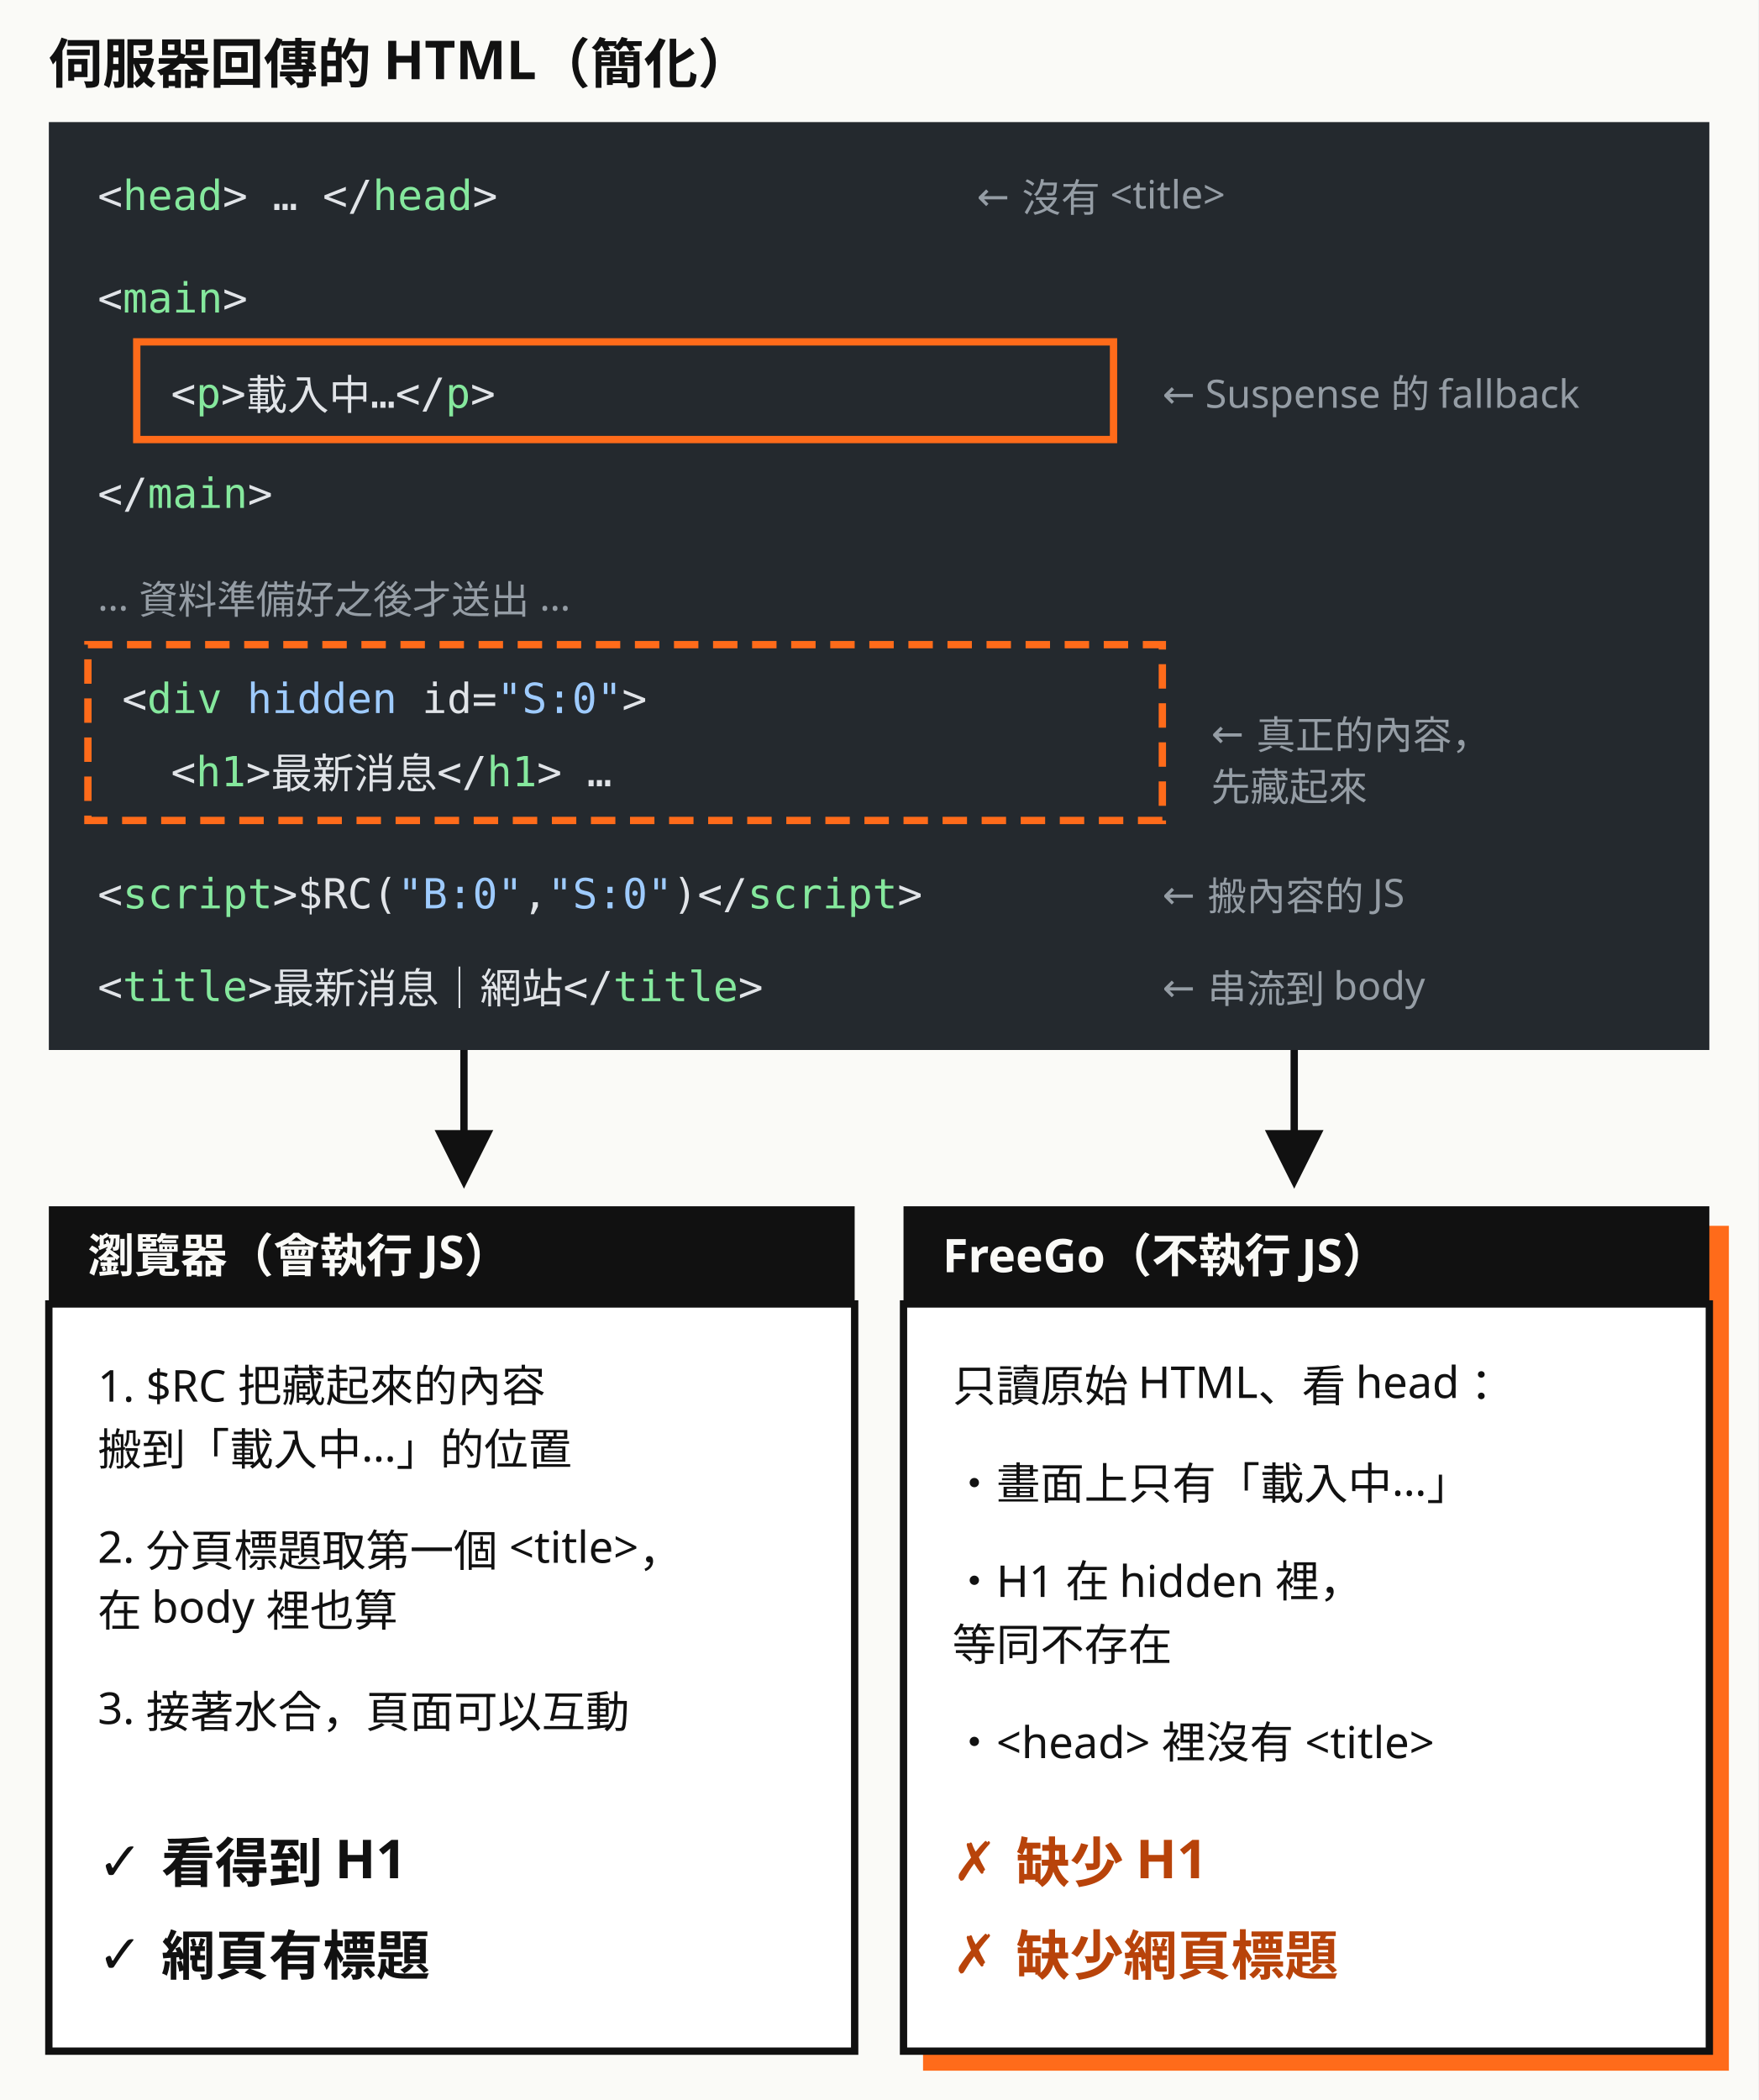
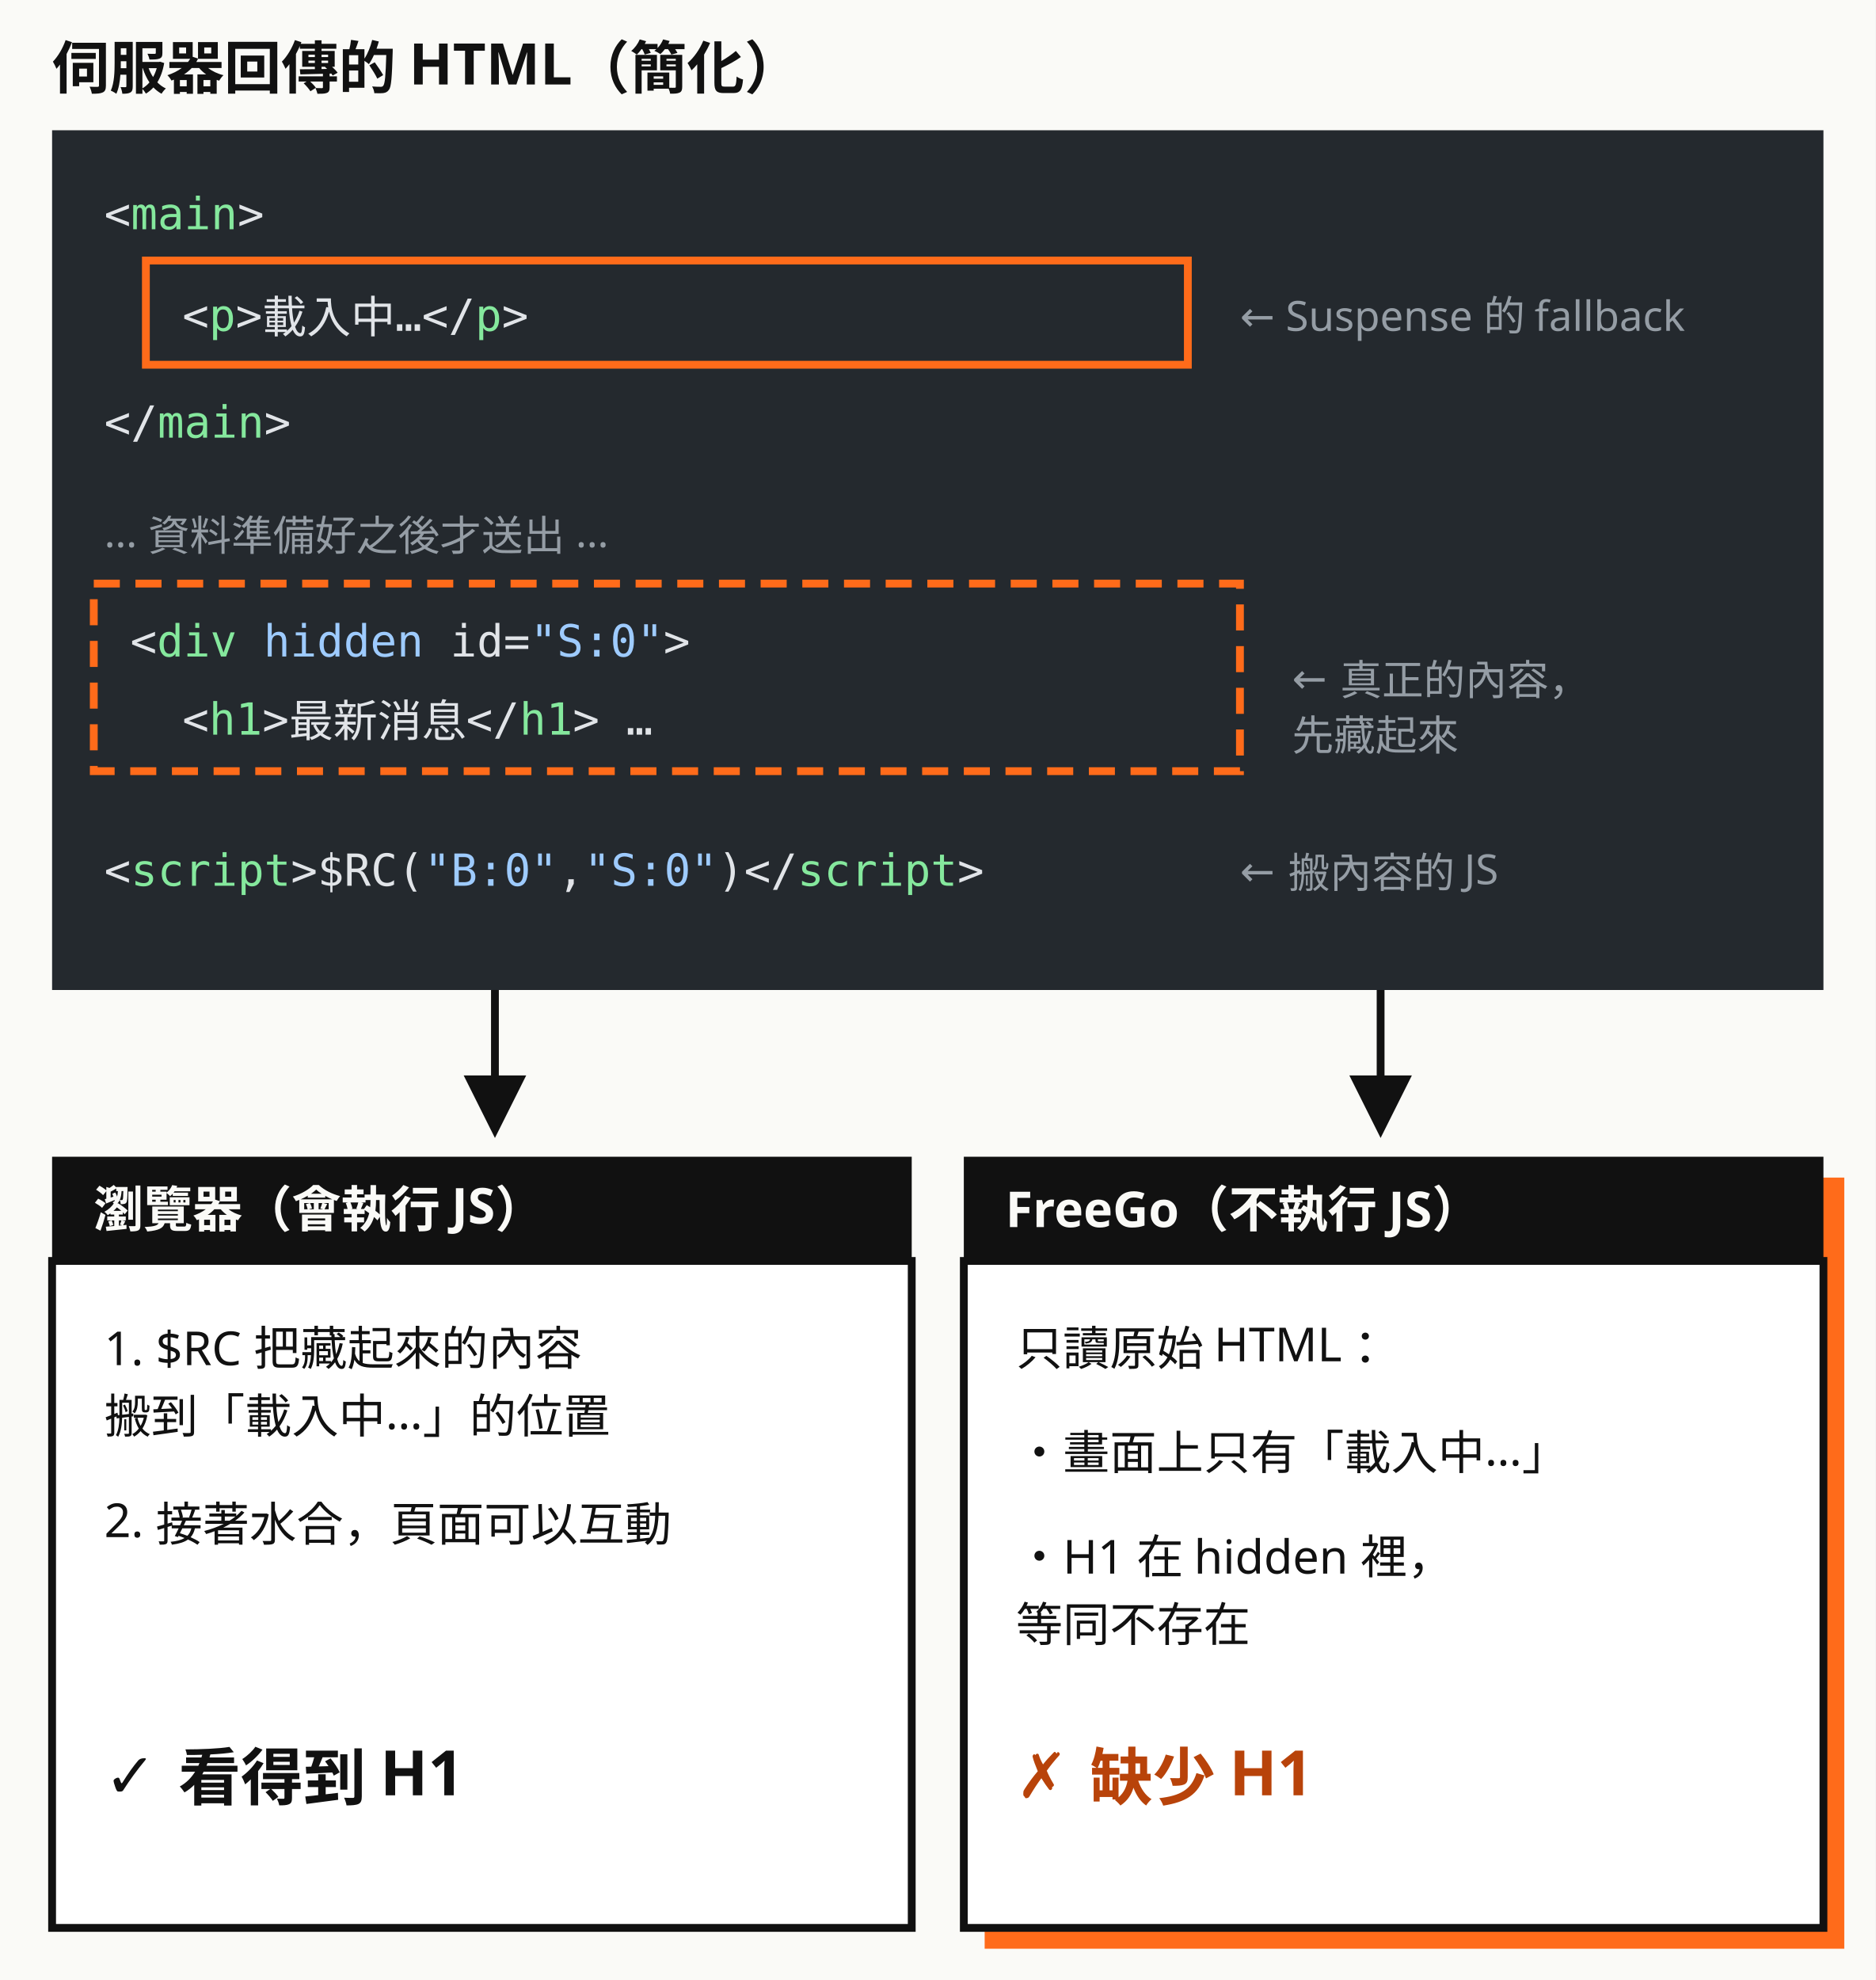
- <svg xmlns="http://www.w3.org/2000/svg" viewBox="0 0 720 860" width="720" height="860" role="img" aria-labelledby="t">
+ <svg xmlns="http://www.w3.org/2000/svg" viewBox="0 0 720 760" width="720" height="760" role="img" aria-labelledby="t">
  <defs>
    <marker id="arrow" viewBox="0 0 10 10" refX="8" refY="5" markerWidth="8" markerHeight="8" orient="auto-start-reverse">
      <path d="M0 0L10 5L0 10z" class="fg" />
    </marker>
  </defs>
  <style>
    .bg{fill:#fafaf7}.fg{fill:#111111}.stroke{stroke:#111111}.card{fill:#ffffff}
-     .ink{fill:#b8430a}.mut{fill:#5e5e5e}.mutstroke{stroke:#5e5e5e}
-     .o{fill:#ff6b1a}.ostroke{stroke:#ff6b1a}.tag{fill:#111111}.tagtext{fill:#fafaf7}.onO{fill:#111111}
+     .ink{fill:#b8430a}.mut{fill:#5e5e5e}
+     .o{fill:#ff6b1a}.ostroke{stroke:#ff6b1a}.tag{fill:#111111}.tagtext{fill:#fafaf7}
    .code{fill:#24292e}.codetext{fill:#e1e4e8}.codestr{fill:#9ecbff}.codecmt{fill:#959da5}.codetag{fill:#85e89d}
    text{font-family:'Noto Sans TC','PingFang TC','Microsoft JhengHei',system-ui,sans-serif}
    .mono{font-family:ui-monospace,'SF Mono',Menlo,Consolas,monospace}
    @media (prefers-color-scheme: dark){
      .bg{fill:#111111}.fg{fill:#fafaf7}.stroke{stroke:#fafaf7}.card{fill:#1b1b1b}
-       .ink{fill:#ff6b1a}.mut{fill:#a8a8a8}.mutstroke{stroke:#a8a8a8}
+       .ink{fill:#ff6b1a}.mut{fill:#a8a8a8}
      .tag{fill:#fafaf7}.tagtext{fill:#111111}
    }
  </style>
-   <rect width="720" height="860" class="bg" />
+   <rect width="720" height="760" class="bg" />
  <text x="20" y="34" font-size="22" font-weight="700" class="fg">伺服器回傳的 HTML（簡化）</text>
-   <rect x="20" y="50" width="680" height="380" class="code" />
-   <text x="40" y="86" font-size="17" class="mono codetext">&lt;<tspan class="codetag">head</tspan>&gt; … &lt;/<tspan class="codetag">head</tspan>&gt;</text>
-   <text x="400" y="86" font-size="16" class="codecmt">← 沒有 &lt;title&gt;</text>
-   <text x="40" y="128" font-size="17" class="mono codetext">&lt;<tspan class="codetag">main</tspan>&gt;</text>
-   <rect x="56" y="140" width="400" height="40" fill="none" class="ostroke" stroke-width="3" />
-   <text x="70" y="167" font-size="17" class="mono codetext">&lt;<tspan class="codetag">p</tspan>&gt;載入中…&lt;/<tspan class="codetag">p</tspan>&gt;</text>
-   <text x="476" y="167" font-size="16" class="codecmt">← Suspense 的 fallback</text>
-   <text x="40" y="208" font-size="17" class="mono codetext">&lt;/<tspan class="codetag">main</tspan>&gt;</text>
-   <text x="40" y="250" font-size="16" class="codecmt">… 資料準備好之後才送出 …</text>
-   <rect x="36" y="264" width="440" height="72" fill="none" class="ostroke" stroke-width="3" stroke-dasharray="10 6" />
-   <text x="50" y="292" font-size="17" class="mono codetext">&lt;<tspan class="codetag">div</tspan>
+   <rect x="20" y="50" width="680" height="330" class="code" />
+   <text x="40" y="88" font-size="17" class="mono codetext">&lt;<tspan class="codetag">main</tspan>&gt;</text>
+   <rect x="56" y="100" width="400" height="40" fill="none" class="ostroke" stroke-width="3" />
+   <text x="70" y="127" font-size="17" class="mono codetext">&lt;<tspan class="codetag">p</tspan>&gt;載入中…&lt;/<tspan class="codetag">p</tspan>&gt;</text>
+   <text x="476" y="127" font-size="16" class="codecmt">← Suspense 的 fallback</text>
+   <text x="40" y="168" font-size="17" class="mono codetext">&lt;/<tspan class="codetag">main</tspan>&gt;</text>
+   <text x="40" y="210" font-size="16" class="codecmt">… 資料準備好之後才送出 …</text>
+   <rect x="36" y="224" width="440" height="72" fill="none" class="ostroke" stroke-width="3" stroke-dasharray="10 6" />
+   <text x="50" y="252" font-size="17" class="mono codetext">&lt;<tspan class="codetag">div</tspan>
    <tspan class="codestr">hidden</tspan> id=<tspan class="codestr">"S:0"</tspan>&gt;</text>
-   <text x="70" y="322" font-size="17" class="mono codetext">&lt;<tspan class="codetag">h1</tspan>&gt;最新消息&lt;/<tspan class="codetag">h1</tspan>&gt; …</text>
-   <text x="496" y="306" font-size="16" class="codecmt">← 真正的內容，</text>
-   <text x="496" y="328" font-size="16" class="codecmt">　先藏起來</text>
-   <text x="40" y="372" font-size="17" class="mono codetext">&lt;<tspan class="codetag">script</tspan>&gt;$RC(<tspan class="codestr">"B:0"</tspan>,<tspan class="codestr">"S:0"</tspan>)&lt;/<tspan class="codetag">script</tspan>&gt;</text>
-   <text x="476" y="372" font-size="16" class="codecmt">← 搬內容的 JS</text>
-   <text x="40" y="410" font-size="17" class="mono codetext">&lt;<tspan class="codetag">title</tspan>&gt;最新消息｜網站&lt;/<tspan class="codetag">title</tspan>&gt;</text>
-   <text x="476" y="410" font-size="16" class="codecmt">← 串流到 body</text>
-   <path d="M190 430v52" class="stroke" stroke-width="3" fill="none" marker-end="url(#arrow)" />
-   <path d="M530 430v52" class="stroke" stroke-width="3" fill="none" marker-end="url(#arrow)" />
-   <rect x="20" y="494" width="330" height="40" class="tag" />
-   <text x="36" y="521" font-size="19" font-weight="700" class="tagtext">瀏覽器（會執行 JS）</text>
-   <rect x="20" y="534" width="330" height="306" class="card stroke" stroke-width="3" />
-   <text x="40" y="574" font-size="18" class="fg">1. $RC 把藏起來的內容</text>
-   <text x="40" y="600" font-size="18" class="fg">　 搬到「載入中…」的位置</text>
-   <text x="40" y="640" font-size="18" class="fg">2. 分頁標題取第一個 &lt;title&gt;，</text>
-   <text x="40" y="666" font-size="18" class="fg">　 在 body 裡也算</text>
-   <text x="40" y="706" font-size="18" class="fg">3. 接著水合，頁面可以互動</text>
-   <text x="40" y="770" font-size="22" font-weight="900" class="fg">✓ 看得到 H1</text>
-   <text x="40" y="808" font-size="22" font-weight="900" class="fg">✓ 網頁有標題</text>
-   <rect x="378" y="502" width="330" height="346" class="o" />
-   <rect x="370" y="494" width="330" height="40" class="tag" />
-   <text x="386" y="521" font-size="19" font-weight="700" class="tagtext">FreeGo（不執行 JS）</text>
-   <rect x="370" y="534" width="330" height="306" class="card stroke" stroke-width="3" />
-   <text x="390" y="574" font-size="18" class="fg">只讀原始 HTML、看 head：</text>
-   <text x="390" y="614" font-size="18" class="fg">・畫面上只有「載入中…」</text>
-   <text x="390" y="654" font-size="18" class="fg">・H1 在 hidden 裡，</text>
-   <text x="390" y="680" font-size="18" class="fg">　等同不存在</text>
-   <text x="390" y="720" font-size="18" class="fg">・&lt;head&gt; 裡沒有 &lt;title&gt;</text>
-   <text x="390" y="770" font-size="22" font-weight="900" class="ink">✗ 缺少 H1</text>
-   <text x="390" y="808" font-size="22" font-weight="900" class="ink">✗ 缺少網頁標題</text>
+   <text x="70" y="282" font-size="17" class="mono codetext">&lt;<tspan class="codetag">h1</tspan>&gt;最新消息&lt;/<tspan class="codetag">h1</tspan>&gt; …</text>
+   <text x="496" y="266" font-size="16" class="codecmt">← 真正的內容，</text>
+   <text x="496" y="288" font-size="16" class="codecmt">　先藏起來</text>
+   <text x="40" y="340" font-size="17" class="mono codetext">&lt;<tspan class="codetag">script</tspan>&gt;$RC(<tspan class="codestr">"B:0"</tspan>,<tspan class="codestr">"S:0"</tspan>)&lt;/<tspan class="codetag">script</tspan>&gt;</text>
+   <text x="476" y="340" font-size="16" class="codecmt">← 搬內容的 JS</text>
+   <path d="M190 380v52" class="stroke" stroke-width="3" fill="none" marker-end="url(#arrow)" />
+   <path d="M530 380v52" class="stroke" stroke-width="3" fill="none" marker-end="url(#arrow)" />
+   <rect x="20" y="444" width="330" height="40" class="tag" />
+   <text x="36" y="471" font-size="19" font-weight="700" class="tagtext">瀏覽器（會執行 JS）</text>
+   <rect x="20" y="484" width="330" height="256" class="card stroke" stroke-width="3" />
+   <text x="40" y="524" font-size="18" class="fg">1. $RC 把藏起來的內容</text>
+   <text x="40" y="550" font-size="18" class="fg">　 搬到「載入中…」的位置</text>
+   <text x="40" y="590" font-size="18" class="fg">2. 接著水合，頁面可以互動</text>
+   <text x="40" y="690" font-size="24" font-weight="900" class="fg">✓ 看得到 H1</text>
+   <rect x="378" y="452" width="330" height="296" class="o" />
+   <rect x="370" y="444" width="330" height="40" class="tag" />
+   <text x="386" y="471" font-size="19" font-weight="700" class="tagtext">FreeGo（不執行 JS）</text>
+   <rect x="370" y="484" width="330" height="256" class="card stroke" stroke-width="3" />
+   <text x="390" y="524" font-size="18" class="fg">只讀原始 HTML：</text>
+   <text x="390" y="564" font-size="18" class="fg">・畫面上只有「載入中…」</text>
+   <text x="390" y="604" font-size="18" class="fg">・H1 在 hidden 裡，</text>
+   <text x="390" y="630" font-size="18" class="fg">　等同不存在</text>
+   <text x="390" y="690" font-size="24" font-weight="900" class="ink">✗ 缺少 H1</text>
</svg>
